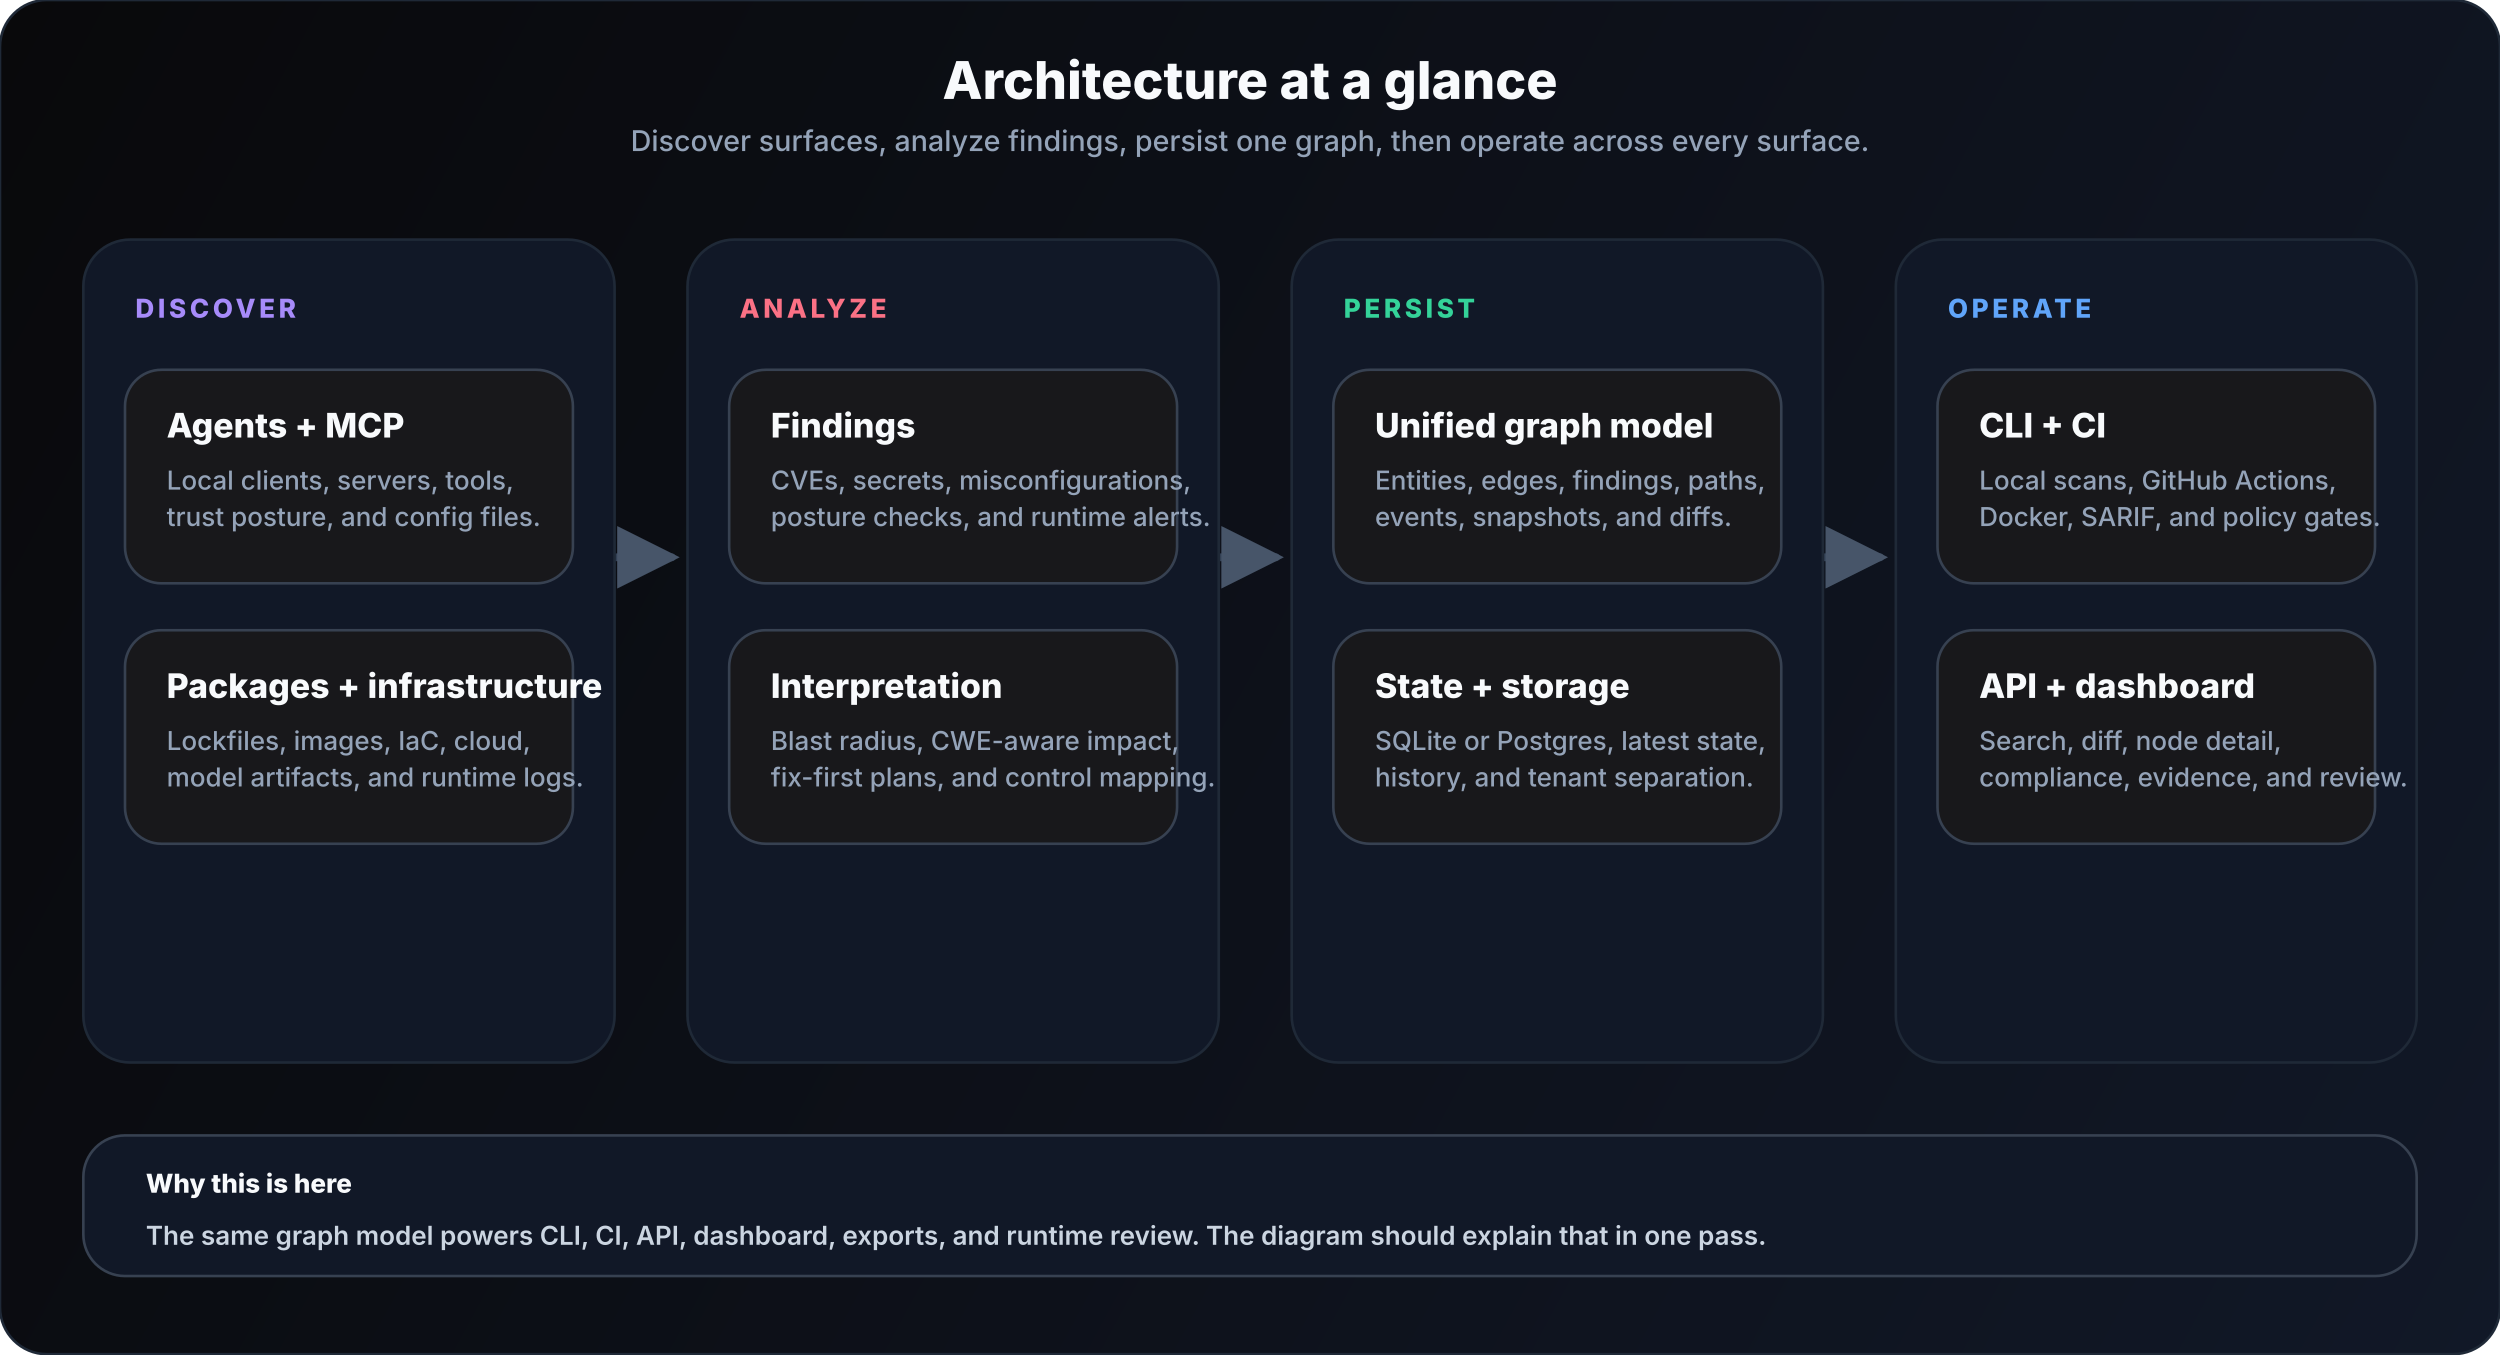
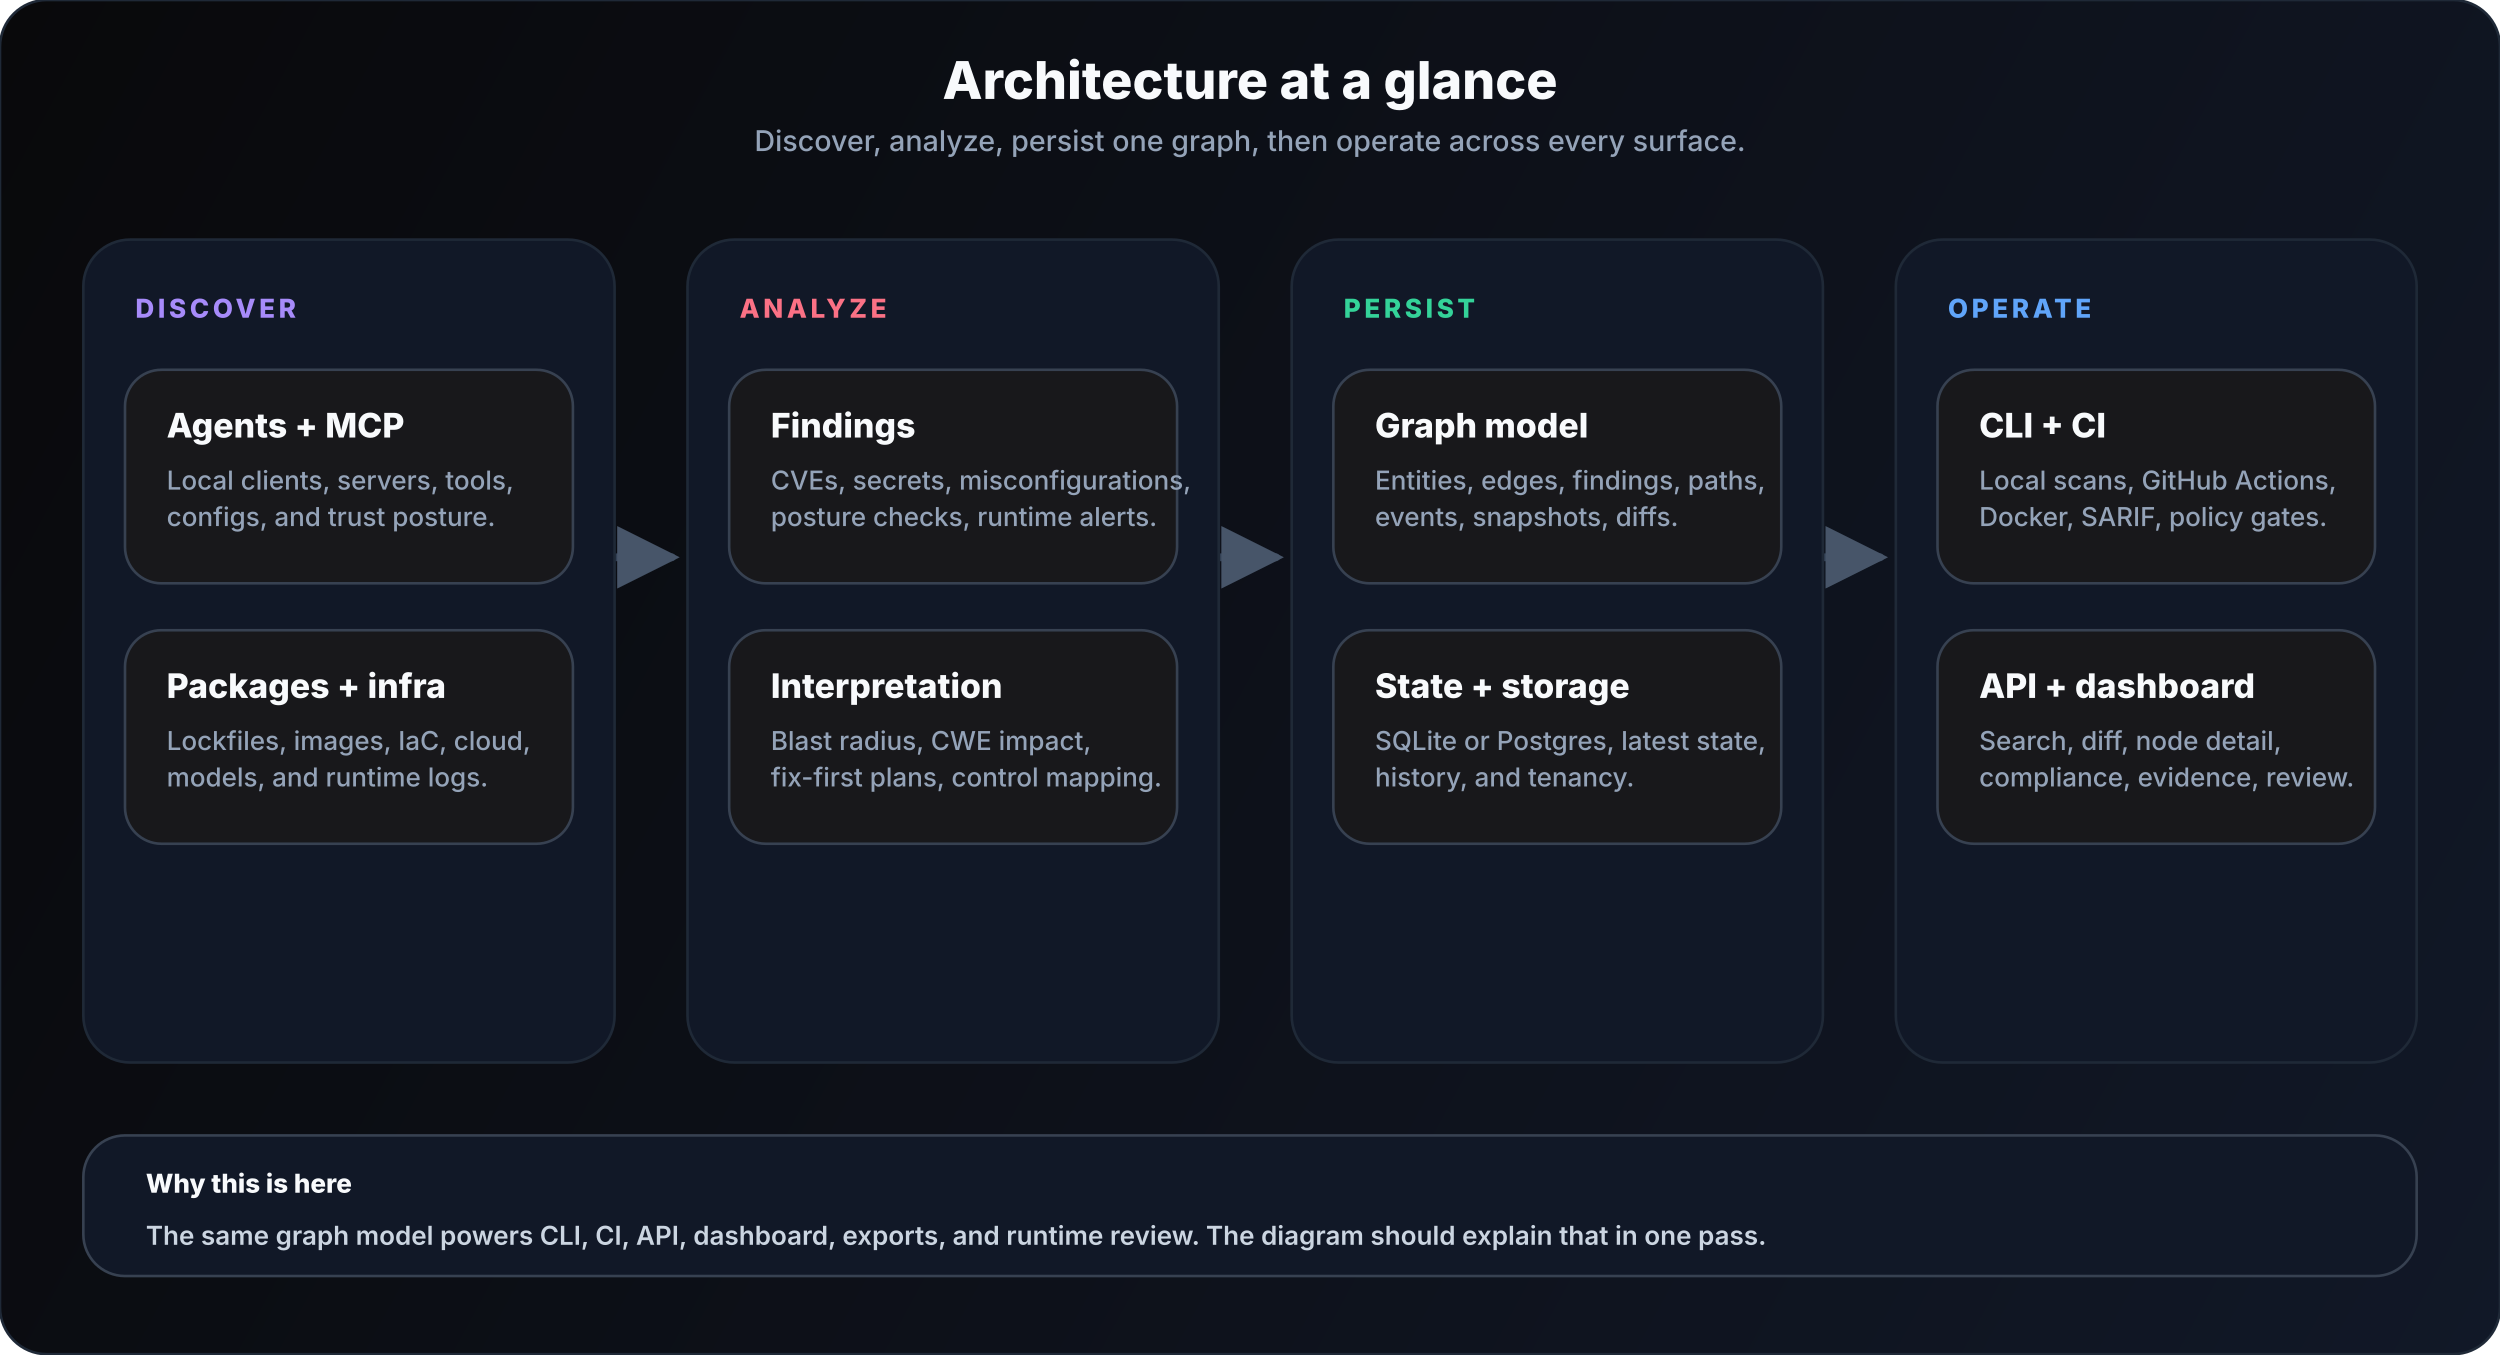
<svg xmlns="http://www.w3.org/2000/svg" viewBox="0 0 960 520" fill="none">
  <style>
    text { font-family: system-ui, -apple-system, "Segoe UI", sans-serif; }
    .title { font-size: 20px; font-weight: 800; fill: #f8fafc; }
    .subtitle { font-size: 11px; font-weight: 500; fill: #94a3b8; }
    .section { font-size: 10px; font-weight: 800; letter-spacing: 0.14em; }
    .card-title { font-size: 13px; font-weight: 760; fill: #f8fafc; }
    .copy { font-size: 10px; font-weight: 500; fill: #94a3b8; }
    .footer-title { font-size: 10px; font-weight: 800; fill: #f8fafc; }
    .footer-copy { font-size: 10px; font-weight: 600; fill: #cbd5e1; }
  </style>
  <defs>
    <linearGradient id="bg" x1="0" y1="0" x2="960" y2="520" gradientUnits="userSpaceOnUse">
      <stop stop-color="#09090b" />
      <stop offset="1" stop-color="#111827" />
    </linearGradient>
    <marker id="arrow" viewBox="0 0 8 8" refX="7" refY="4" markerWidth="8" markerHeight="8" orient="auto">
      <path d="M0 0L8 4L0 8Z" fill="#475569" />
    </marker>
  </defs>
  <rect width="960" height="520" rx="18" fill="url(#bg)" stroke="#1f2937" />
  <text x="480" y="38" text-anchor="middle" class="title">Architecture at a glance</text>
-   <text x="480" y="58" text-anchor="middle" class="subtitle">Discover surfaces, analyze findings, persist one graph, then operate across every surface.</text>
+   <text x="480" y="58" text-anchor="middle" class="subtitle">Discover, analyze, persist one graph, then operate across every surface.</text>
  <path d="M236 214H258" stroke="#334155" stroke-width="3" stroke-linecap="round" marker-end="url(#arrow)" />
  <path d="M468 214H490" stroke="#334155" stroke-width="3" stroke-linecap="round" marker-end="url(#arrow)" />
  <path d="M700 214H722" stroke="#334155" stroke-width="3" stroke-linecap="round" marker-end="url(#arrow)" />
  <rect x="32" y="92" width="204" height="316" rx="18" fill="#111827" stroke="#1f2937" />
  <rect x="264" y="92" width="204" height="316" rx="18" fill="#111827" stroke="#1f2937" />
  <rect x="496" y="92" width="204" height="316" rx="18" fill="#111827" stroke="#1f2937" />
  <rect x="728" y="92" width="200" height="316" rx="18" fill="#111827" stroke="#1f2937" />
  <text x="52" y="122" class="section" fill="#a78bfa">DISCOVER</text>
  <text x="284" y="122" class="section" fill="#fb7185">ANALYZE</text>
  <text x="516" y="122" class="section" fill="#34d399">PERSIST</text>
  <text x="748" y="122" class="section" fill="#60a5fa">OPERATE</text>
  <rect x="48" y="142" width="172" height="82" rx="14" fill="#18181b" stroke="#374151" />
  <text x="64" y="168" class="card-title">Agents + MCP</text>
  <text x="64" y="188" class="copy">
    <tspan x="64" dy="0">Local clients, servers, tools,</tspan>
-     <tspan x="64" dy="14">trust posture, and config files.</tspan>
+     <tspan x="64" dy="14">configs, and trust posture.</tspan>
  </text>
  <rect x="48" y="242" width="172" height="82" rx="14" fill="#18181b" stroke="#374151" />
-   <text x="64" y="268" class="card-title">Packages + infrastructure</text>
+   <text x="64" y="268" class="card-title">Packages + infra</text>
  <text x="64" y="288" class="copy">
    <tspan x="64" dy="0">Lockfiles, images, IaC, cloud,</tspan>
-     <tspan x="64" dy="14">model artifacts, and runtime logs.</tspan>
+     <tspan x="64" dy="14">models, and runtime logs.</tspan>
  </text>
  <rect x="280" y="142" width="172" height="82" rx="14" fill="#18181b" stroke="#374151" />
  <text x="296" y="168" class="card-title">Findings</text>
  <text x="296" y="188" class="copy">
    <tspan x="296" dy="0">CVEs, secrets, misconfigurations,</tspan>
-     <tspan x="296" dy="14">posture checks, and runtime alerts.</tspan>
+     <tspan x="296" dy="14">posture checks, runtime alerts.</tspan>
  </text>
  <rect x="280" y="242" width="172" height="82" rx="14" fill="#18181b" stroke="#374151" />
  <text x="296" y="268" class="card-title">Interpretation</text>
  <text x="296" y="288" class="copy">
-     <tspan x="296" dy="0">Blast radius, CWE-aware impact,</tspan>
-     <tspan x="296" dy="14">fix-first plans, and control mapping.</tspan>
+     <tspan x="296" dy="0">Blast radius, CWE impact,</tspan>
+     <tspan x="296" dy="14">fix-first plans, control mapping.</tspan>
  </text>
  <rect x="512" y="142" width="172" height="82" rx="14" fill="#18181b" stroke="#374151" />
-   <text x="528" y="168" class="card-title">Unified graph model</text>
+   <text x="528" y="168" class="card-title">Graph model</text>
  <text x="528" y="188" class="copy">
    <tspan x="528" dy="0">Entities, edges, findings, paths,</tspan>
-     <tspan x="528" dy="14">events, snapshots, and diffs.</tspan>
+     <tspan x="528" dy="14">events, snapshots, diffs.</tspan>
  </text>
  <rect x="512" y="242" width="172" height="82" rx="14" fill="#18181b" stroke="#374151" />
  <text x="528" y="268" class="card-title">State + storage</text>
  <text x="528" y="288" class="copy">
    <tspan x="528" dy="0">SQLite or Postgres, latest state,</tspan>
-     <tspan x="528" dy="14">history, and tenant separation.</tspan>
+     <tspan x="528" dy="14">history, and tenancy.</tspan>
  </text>
  <rect x="744" y="142" width="168" height="82" rx="14" fill="#18181b" stroke="#374151" />
  <text x="760" y="168" class="card-title">CLI + CI</text>
  <text x="760" y="188" class="copy">
    <tspan x="760" dy="0">Local scans, GitHub Actions,</tspan>
-     <tspan x="760" dy="14">Docker, SARIF, and policy gates.</tspan>
+     <tspan x="760" dy="14">Docker, SARIF, policy gates.</tspan>
  </text>
  <rect x="744" y="242" width="168" height="82" rx="14" fill="#18181b" stroke="#374151" />
  <text x="760" y="268" class="card-title">API + dashboard</text>
  <text x="760" y="288" class="copy">
    <tspan x="760" dy="0">Search, diff, node detail,</tspan>
-     <tspan x="760" dy="14">compliance, evidence, and review.</tspan>
+     <tspan x="760" dy="14">compliance, evidence, review.</tspan>
  </text>
  <rect x="32" y="436" width="896" height="54" rx="16" fill="#111827" stroke="#374151" />
  <text x="56" y="458" class="footer-title">Why this is here</text>
  <text x="56" y="478" class="footer-copy">The same graph model powers CLI, CI, API, dashboard, exports, and runtime review. The diagram should explain that in one pass.</text>
</svg>
